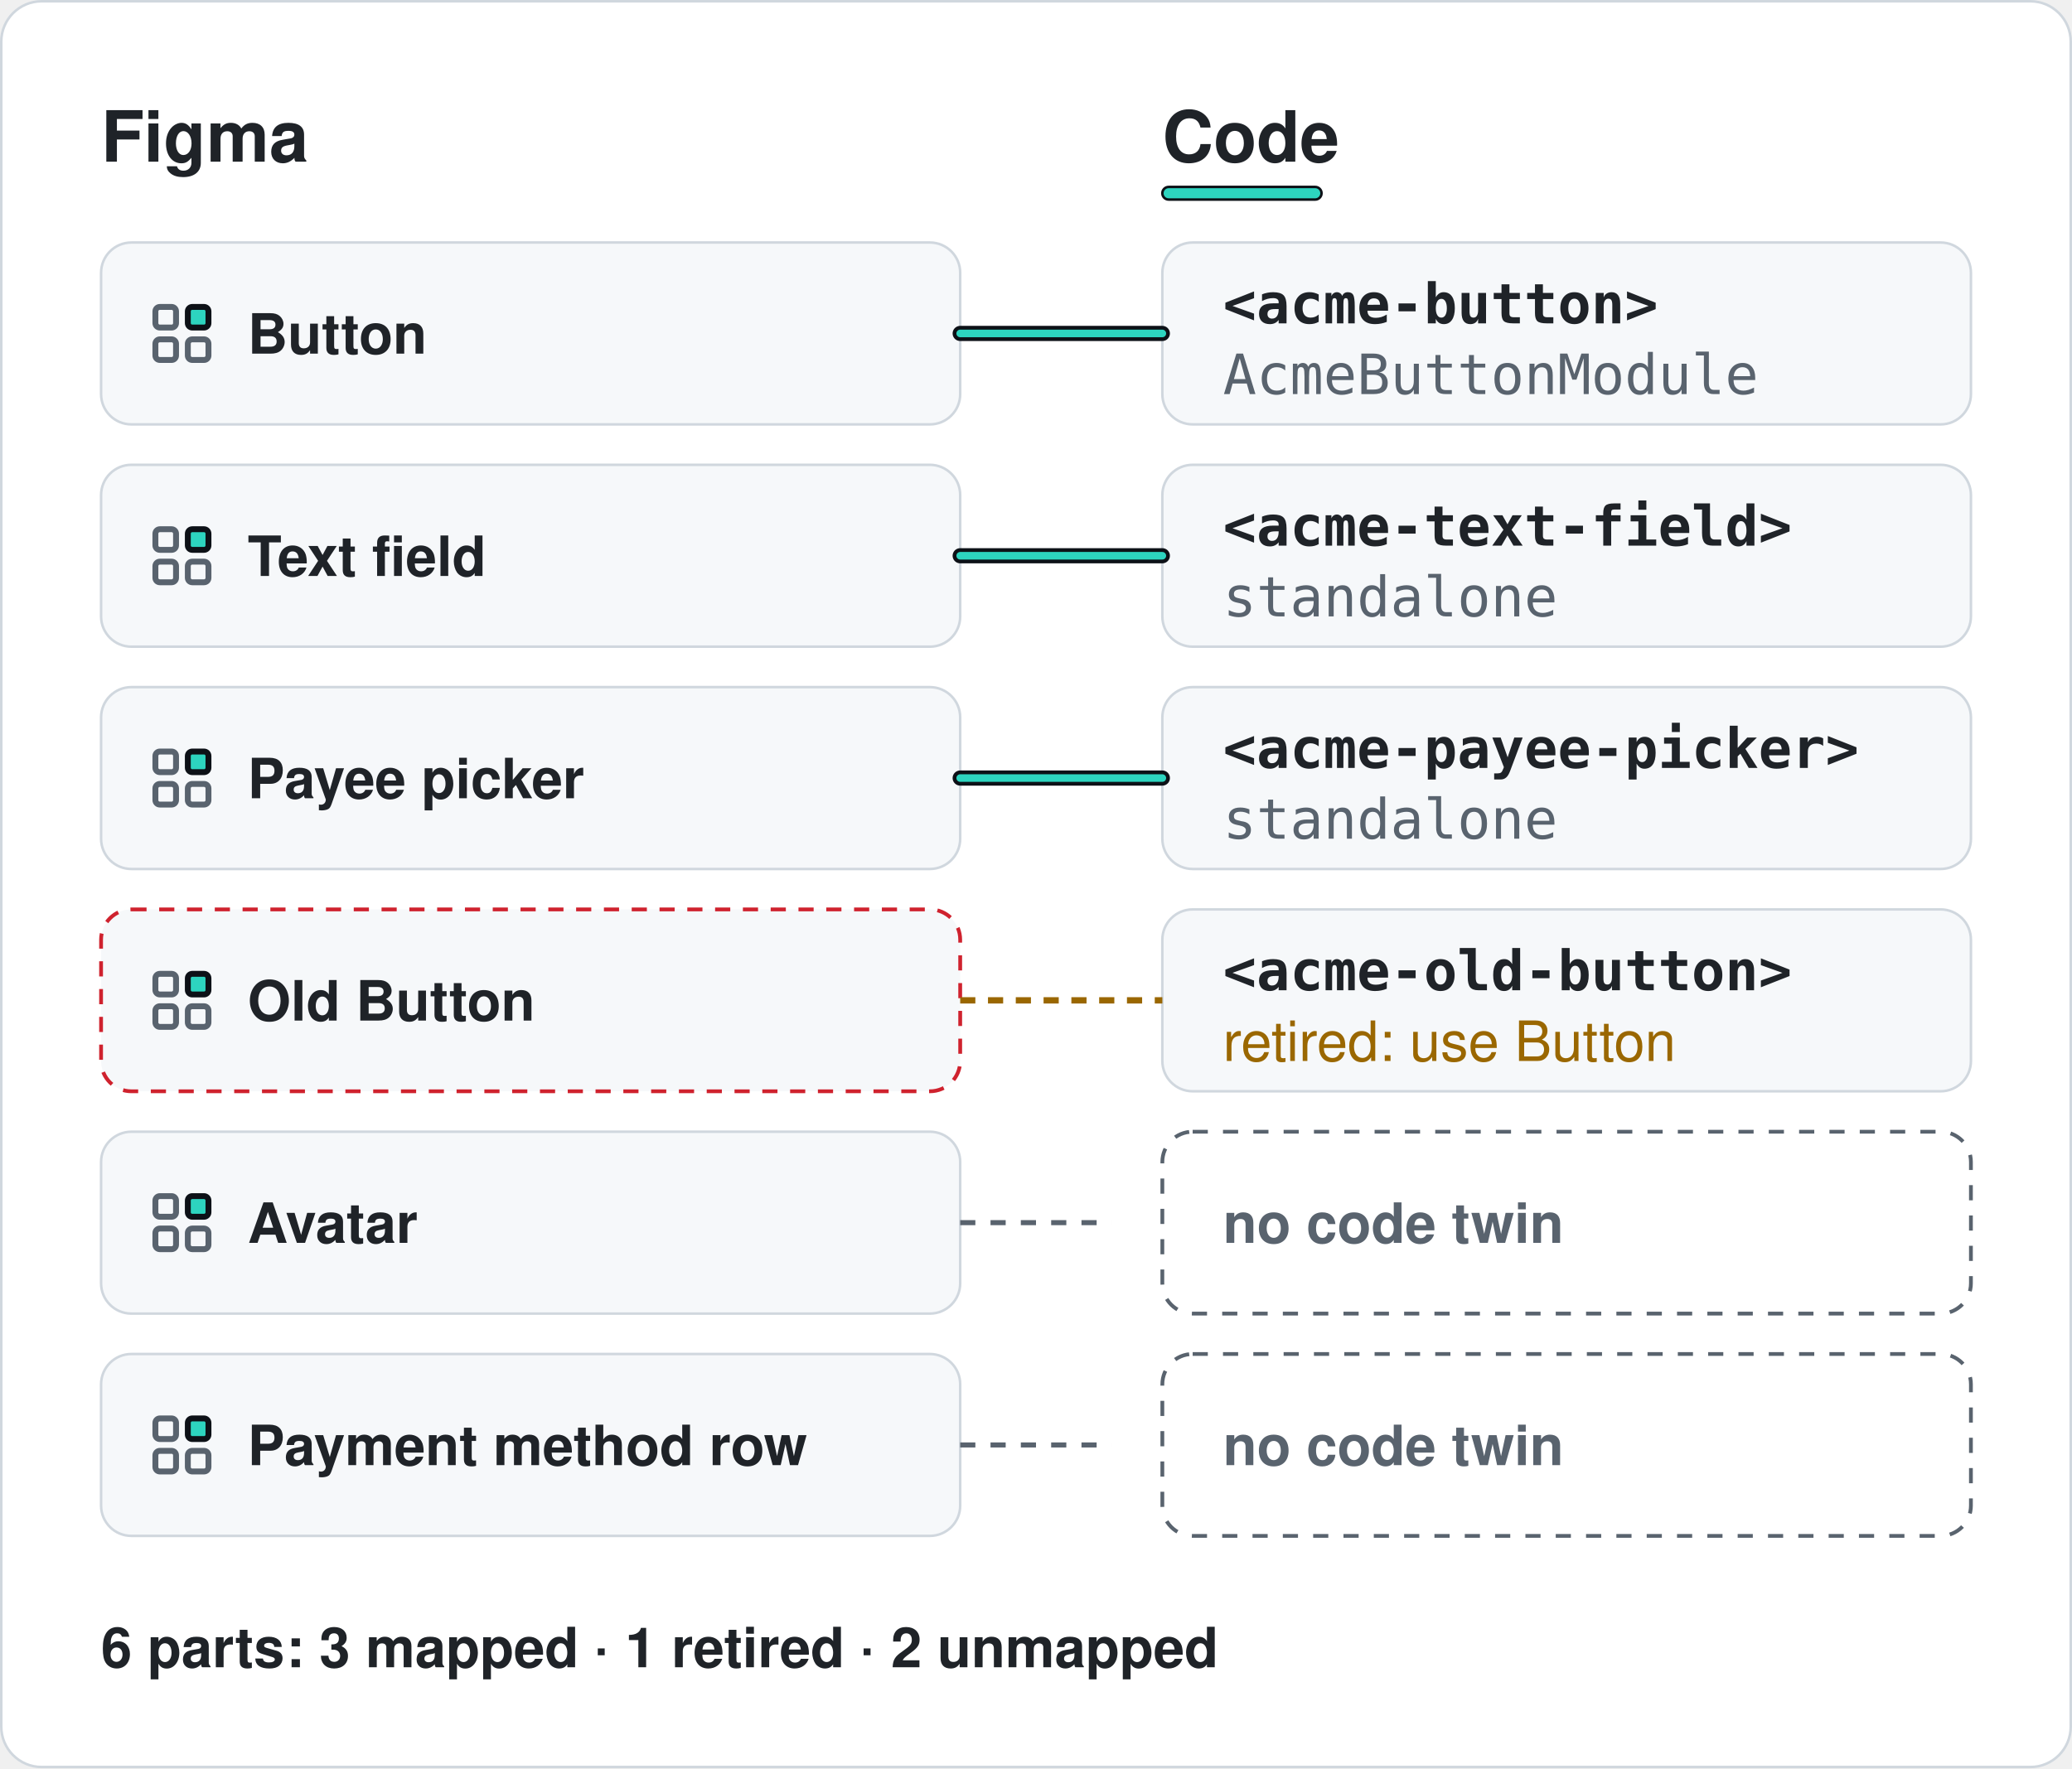
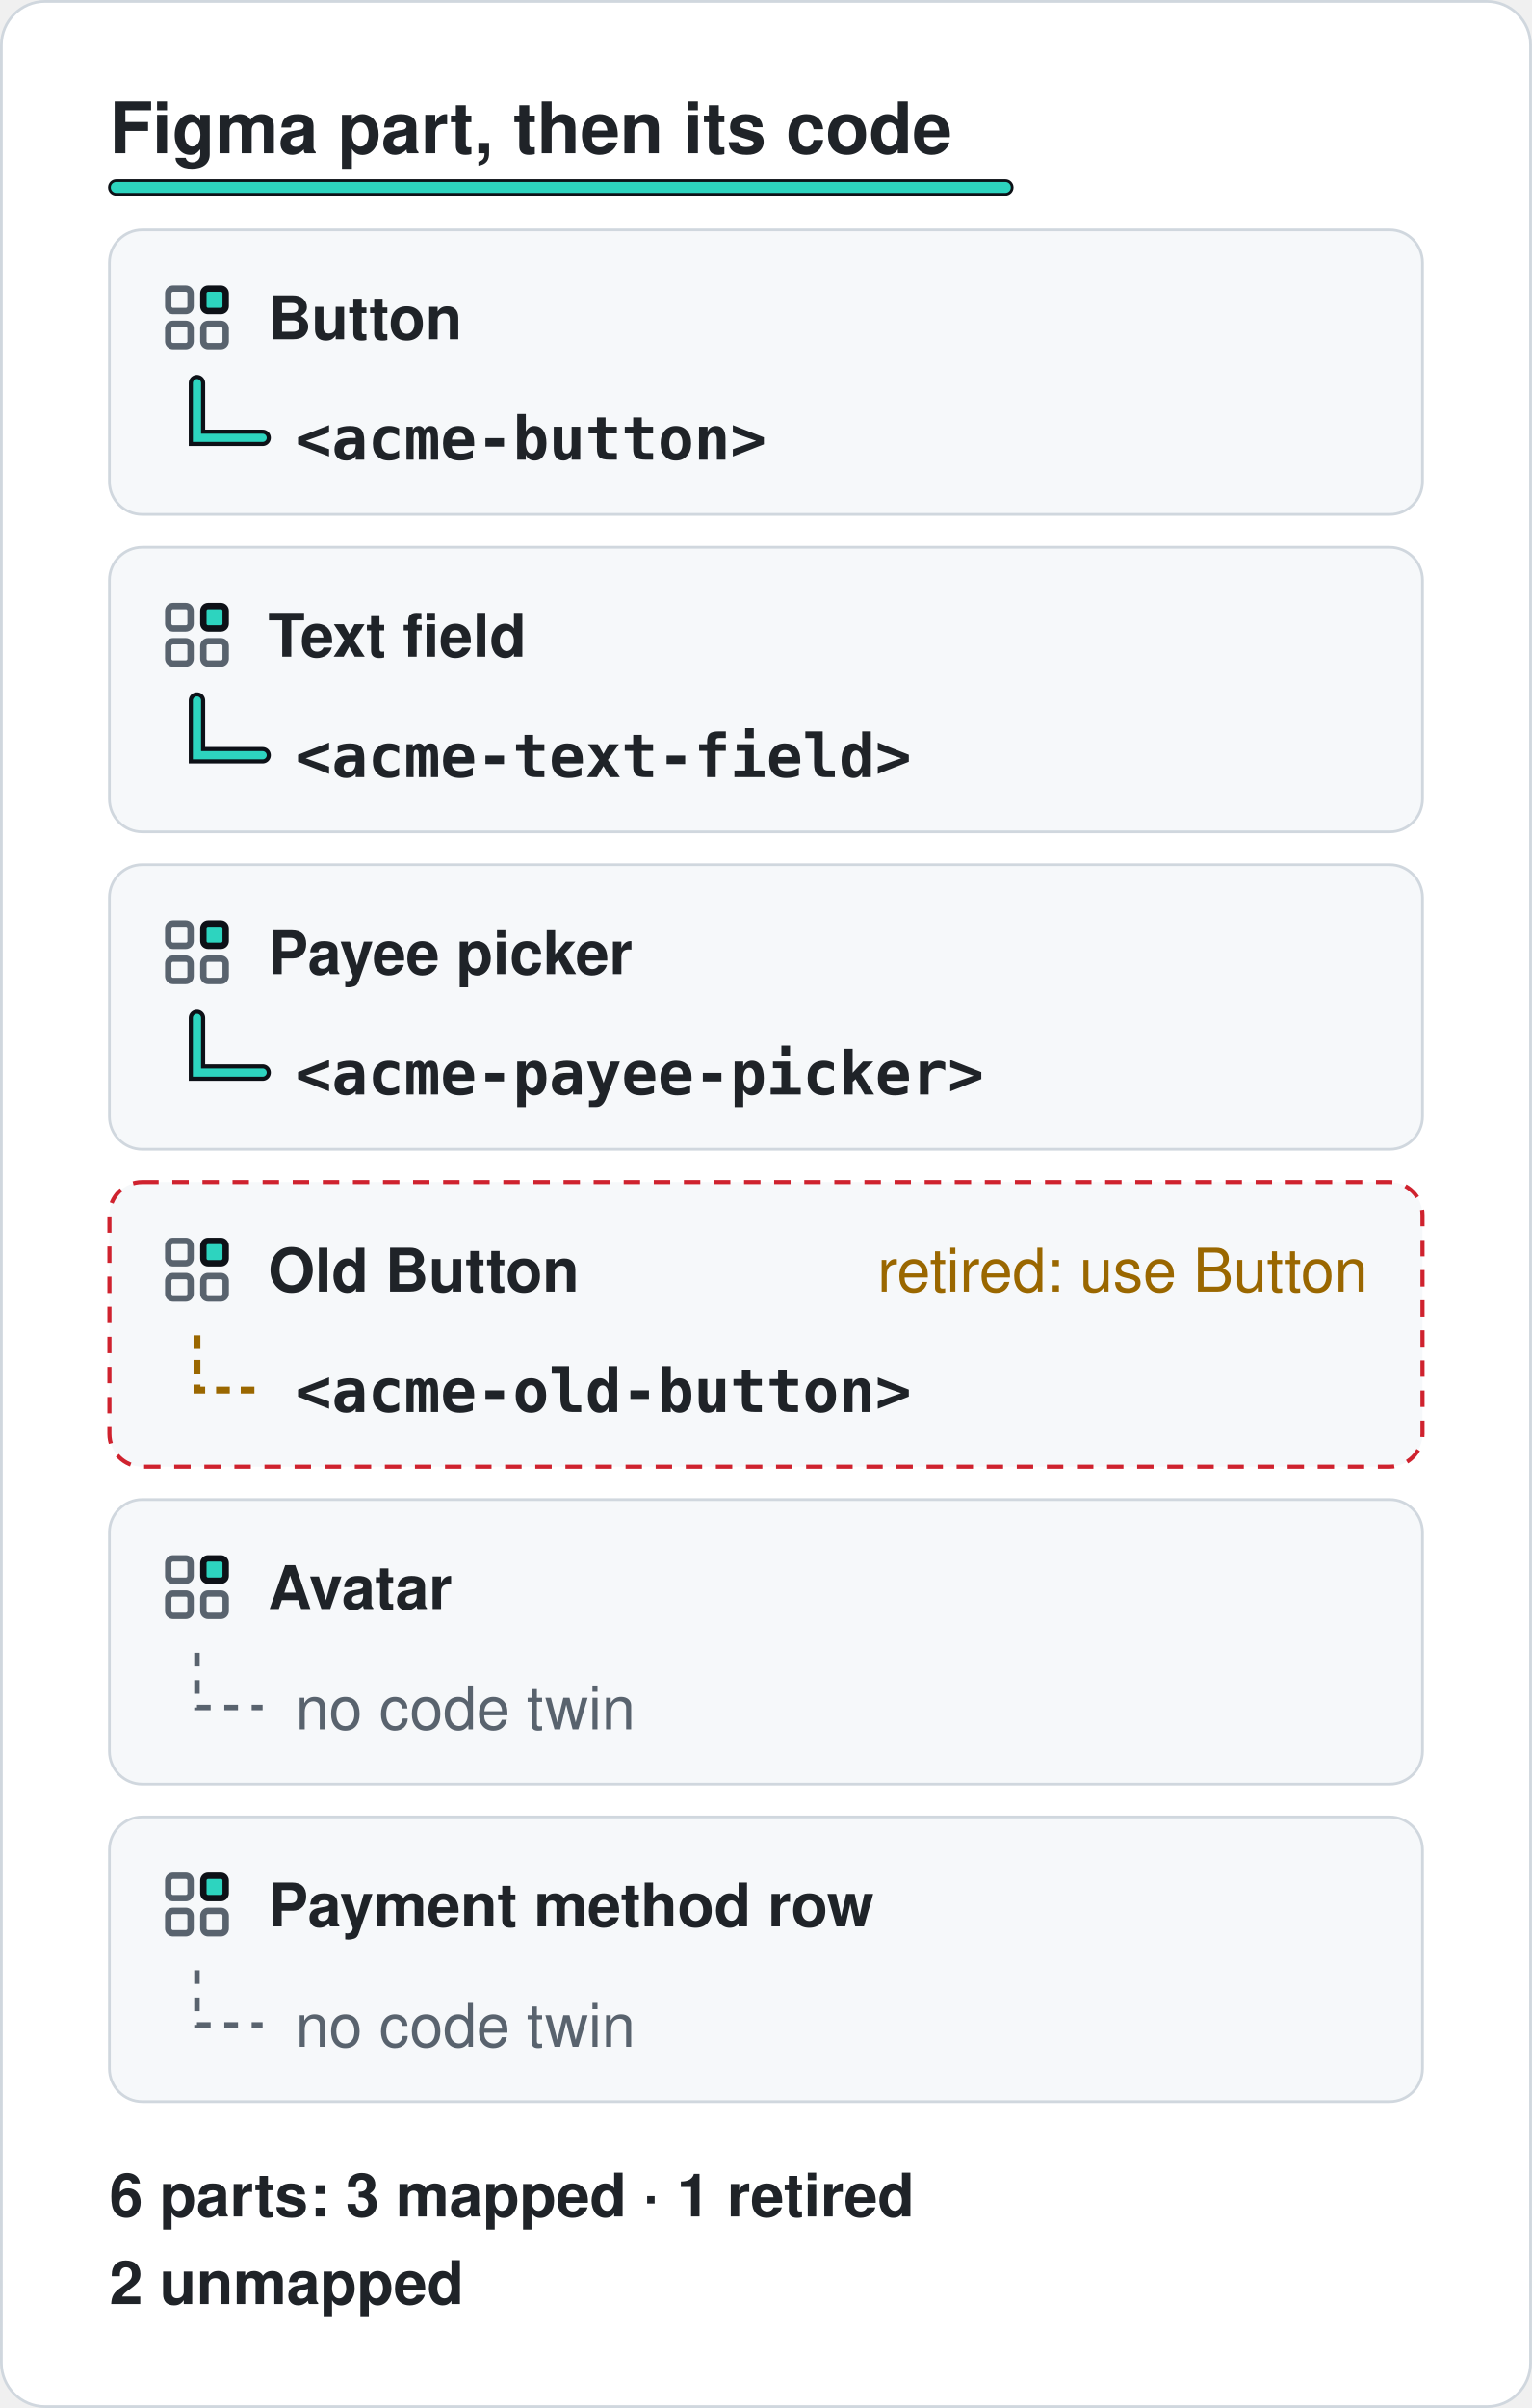
- <svg xmlns="http://www.w3.org/2000/svg" width="820" height="700" viewBox="0 0 820 700" role="img" aria-labelledby="t d">
-   <rect x="0.5" y="0.5" width="819" height="699" rx="16" fill="#FFFFFF" stroke="#D0D7DE" stroke-width="1" />
-   <text x="40" y="64" font-family="-apple-system,'Segoe UI',Helvetica,Arial,sans-serif" font-size="28" font-weight="700" fill="#1F2328" text-anchor="start">Figma</text>
-   <text x="460" y="64" font-family="-apple-system,'Segoe UI',Helvetica,Arial,sans-serif" font-size="28" font-weight="600" fill="#1F2328" text-anchor="start">Code</text>
-   <rect x="460" y="74" width="63" height="5" rx="2.5" fill="#2DD4BF" stroke="#0D1117" stroke-width="1" />
-   <rect x="40" y="96" width="340" height="72" rx="12" fill="#F6F8FA" stroke="#D0D7DE" stroke-width="1" />
-   <g transform="translate(58 118) scale(1.166667)" fill="none" stroke="#59636E" stroke-width="2" stroke-linecap="round" stroke-linejoin="round">
+ <svg xmlns="http://www.w3.org/2000/svg" width="560" height="880" viewBox="0 0 560 880" role="img" aria-labelledby="t d">
+   <rect x="0.5" y="0.5" width="559" height="879" rx="16" fill="#FFFFFF" stroke="#D0D7DE" stroke-width="1" />
+   <text x="40" y="56" font-family="-apple-system,'Segoe UI',Helvetica,Arial,sans-serif" font-size="26" font-weight="600" fill="#1F2328" text-anchor="start">Figma part, then its code</text>
+   <rect x="40" y="66" width="330" height="5" rx="2.5" fill="#2DD4BF" stroke="#0D1117" stroke-width="1" />
+   <rect x="40" y="84" width="480" height="104" rx="12" fill="#F6F8FA" stroke="#D0D7DE" stroke-width="1" />
+   <g transform="translate(58 102) scale(1.166667)" fill="none" stroke="#59636E" stroke-width="2" stroke-linecap="round" stroke-linejoin="round">
    <rect x="3" y="3" width="7" height="7" rx="1.5" />
    <rect x="14" y="3" width="7" height="7" rx="1.5" fill="#2DD4BF" stroke="#0D1117" />
    <rect x="3" y="14" width="7" height="7" rx="1.5" />
    <rect x="14" y="14" width="7" height="7" rx="1.5" />
  </g>
-   <text x="98" y="140" font-family="-apple-system,'Segoe UI',Helvetica,Arial,sans-serif" font-size="22" font-weight="600" fill="#1F2328" text-anchor="start">Button</text>
-   <rect x="460" y="96" width="320" height="72" rx="12" fill="#F6F8FA" stroke="#D0D7DE" stroke-width="1" />
-   <path d="M380 132 H 460" stroke="#0D1117" stroke-width="6" fill="none" stroke-linecap="round" />
-   <path d="M380 132 H 460" stroke="#2DD4BF" stroke-width="3" fill="none" stroke-linecap="round" />
-   <text x="484" y="128" font-family="ui-monospace,SFMono-Regular,Menlo,monospace" font-size="22" font-weight="600" fill="#1F2328" text-anchor="start">&lt;acme-button&gt;</text>
-   <text x="484" y="156" font-family="ui-monospace,SFMono-Regular,Menlo,monospace" font-size="22" font-weight="400" fill="#59636E" text-anchor="start">AcmeButtonModule</text>
-   <rect x="40" y="184" width="340" height="72" rx="12" fill="#F6F8FA" stroke="#D0D7DE" stroke-width="1" />
-   <g transform="translate(58 206) scale(1.166667)" fill="none" stroke="#59636E" stroke-width="2" stroke-linecap="round" stroke-linejoin="round">
+   <text x="98" y="124" font-family="-apple-system,'Segoe UI',Helvetica,Arial,sans-serif" font-size="22" font-weight="600" fill="#1F2328" text-anchor="start">Button</text>
+   <path d="M72 140 V160 H 96" stroke="#0D1117" stroke-width="6" fill="none" stroke-linecap="round" />
+   <path d="M72 140 V160 H 96" stroke="#2DD4BF" stroke-width="3" fill="none" stroke-linecap="round" />
+   <text x="108" y="168" font-family="ui-monospace,SFMono-Regular,Menlo,monospace" font-size="22" font-weight="600" fill="#1F2328" text-anchor="start">&lt;acme-button&gt;</text>
+   <rect x="40" y="200" width="480" height="104" rx="12" fill="#F6F8FA" stroke="#D0D7DE" stroke-width="1" />
+   <g transform="translate(58 218) scale(1.166667)" fill="none" stroke="#59636E" stroke-width="2" stroke-linecap="round" stroke-linejoin="round">
    <rect x="3" y="3" width="7" height="7" rx="1.5" />
    <rect x="14" y="3" width="7" height="7" rx="1.5" fill="#2DD4BF" stroke="#0D1117" />
    <rect x="3" y="14" width="7" height="7" rx="1.5" />
    <rect x="14" y="14" width="7" height="7" rx="1.5" />
  </g>
-   <text x="98" y="228" font-family="-apple-system,'Segoe UI',Helvetica,Arial,sans-serif" font-size="22" font-weight="600" fill="#1F2328" text-anchor="start">Text field</text>
-   <rect x="460" y="184" width="320" height="72" rx="12" fill="#F6F8FA" stroke="#D0D7DE" stroke-width="1" />
-   <path d="M380 220 H 460" stroke="#0D1117" stroke-width="6" fill="none" stroke-linecap="round" />
-   <path d="M380 220 H 460" stroke="#2DD4BF" stroke-width="3" fill="none" stroke-linecap="round" />
-   <text x="484" y="216" font-family="ui-monospace,SFMono-Regular,Menlo,monospace" font-size="22" font-weight="600" fill="#1F2328" text-anchor="start">&lt;acme-text-field&gt;</text>
-   <text x="484" y="244" font-family="ui-monospace,SFMono-Regular,Menlo,monospace" font-size="22" font-weight="400" fill="#59636E" text-anchor="start">standalone</text>
-   <rect x="40" y="272" width="340" height="72" rx="12" fill="#F6F8FA" stroke="#D0D7DE" stroke-width="1" />
-   <g transform="translate(58 294) scale(1.166667)" fill="none" stroke="#59636E" stroke-width="2" stroke-linecap="round" stroke-linejoin="round">
+   <text x="98" y="240" font-family="-apple-system,'Segoe UI',Helvetica,Arial,sans-serif" font-size="22" font-weight="600" fill="#1F2328" text-anchor="start">Text field</text>
+   <path d="M72 256 V276 H 96" stroke="#0D1117" stroke-width="6" fill="none" stroke-linecap="round" />
+   <path d="M72 256 V276 H 96" stroke="#2DD4BF" stroke-width="3" fill="none" stroke-linecap="round" />
+   <text x="108" y="284" font-family="ui-monospace,SFMono-Regular,Menlo,monospace" font-size="22" font-weight="600" fill="#1F2328" text-anchor="start">&lt;acme-text-field&gt;</text>
+   <rect x="40" y="316" width="480" height="104" rx="12" fill="#F6F8FA" stroke="#D0D7DE" stroke-width="1" />
+   <g transform="translate(58 334) scale(1.166667)" fill="none" stroke="#59636E" stroke-width="2" stroke-linecap="round" stroke-linejoin="round">
    <rect x="3" y="3" width="7" height="7" rx="1.5" />
    <rect x="14" y="3" width="7" height="7" rx="1.5" fill="#2DD4BF" stroke="#0D1117" />
    <rect x="3" y="14" width="7" height="7" rx="1.5" />
    <rect x="14" y="14" width="7" height="7" rx="1.5" />
  </g>
-   <text x="98" y="316" font-family="-apple-system,'Segoe UI',Helvetica,Arial,sans-serif" font-size="22" font-weight="600" fill="#1F2328" text-anchor="start">Payee picker</text>
-   <rect x="460" y="272" width="320" height="72" rx="12" fill="#F6F8FA" stroke="#D0D7DE" stroke-width="1" />
-   <path d="M380 308 H 460" stroke="#0D1117" stroke-width="6" fill="none" stroke-linecap="round" />
-   <path d="M380 308 H 460" stroke="#2DD4BF" stroke-width="3" fill="none" stroke-linecap="round" />
-   <text x="484" y="304" font-family="ui-monospace,SFMono-Regular,Menlo,monospace" font-size="22" font-weight="600" fill="#1F2328" text-anchor="start">&lt;acme-payee-picker&gt;</text>
-   <text x="484" y="332" font-family="ui-monospace,SFMono-Regular,Menlo,monospace" font-size="22" font-weight="400" fill="#59636E" text-anchor="start">standalone</text>
-   <rect x="40" y="360" width="340" height="72" rx="12" fill="#F6F8FA" stroke="#CF222E" stroke-width="1.5" stroke-dasharray="6 5" />
-   <g transform="translate(58 382) scale(1.166667)" fill="none" stroke="#59636E" stroke-width="2" stroke-linecap="round" stroke-linejoin="round">
+   <text x="98" y="356" font-family="-apple-system,'Segoe UI',Helvetica,Arial,sans-serif" font-size="22" font-weight="600" fill="#1F2328" text-anchor="start">Payee picker</text>
+   <path d="M72 372 V392 H 96" stroke="#0D1117" stroke-width="6" fill="none" stroke-linecap="round" />
+   <path d="M72 372 V392 H 96" stroke="#2DD4BF" stroke-width="3" fill="none" stroke-linecap="round" />
+   <text x="108" y="400" font-family="ui-monospace,SFMono-Regular,Menlo,monospace" font-size="22" font-weight="600" fill="#1F2328" text-anchor="start">&lt;acme-payee-picker&gt;</text>
+   <rect x="40" y="432" width="480" height="104" rx="12" fill="#F6F8FA" stroke="#CF222E" stroke-width="1.5" stroke-dasharray="6 5" />
+   <g transform="translate(58 450) scale(1.166667)" fill="none" stroke="#59636E" stroke-width="2" stroke-linecap="round" stroke-linejoin="round">
    <rect x="3" y="3" width="7" height="7" rx="1.5" />
    <rect x="14" y="3" width="7" height="7" rx="1.5" fill="#2DD4BF" stroke="#0D1117" />
    <rect x="3" y="14" width="7" height="7" rx="1.5" />
    <rect x="14" y="14" width="7" height="7" rx="1.5" />
  </g>
-   <text x="98" y="404" font-family="-apple-system,'Segoe UI',Helvetica,Arial,sans-serif" font-size="22" font-weight="600" fill="#1F2328" text-anchor="start">Old Button</text>
-   <rect x="460" y="360" width="320" height="72" rx="12" fill="#F6F8FA" stroke="#D0D7DE" stroke-width="1" />
-   <path d="M380 396 H 460" stroke="#9A6700" stroke-width="2.5" stroke-dasharray="6 5" fill="none" />
-   <text x="484" y="392" font-family="ui-monospace,SFMono-Regular,Menlo,monospace" font-size="22" font-weight="600" fill="#1F2328" text-anchor="start">&lt;acme-old-button&gt;</text>
-   <text x="484" y="420" font-family="-apple-system,'Segoe UI',Helvetica,Arial,sans-serif" font-size="22" font-weight="400" fill="#9A6700" text-anchor="start">retired: use Button</text>
-   <rect x="40" y="448" width="340" height="72" rx="12" fill="#F6F8FA" stroke="#D0D7DE" stroke-width="1" />
-   <g transform="translate(58 470) scale(1.166667)" fill="none" stroke="#59636E" stroke-width="2" stroke-linecap="round" stroke-linejoin="round">
+   <text x="98" y="472" font-family="-apple-system,'Segoe UI',Helvetica,Arial,sans-serif" font-size="22" font-weight="600" fill="#1F2328" text-anchor="start">Old Button</text>
+   <path d="M72 488 V508 H 96" stroke="#9A6700" stroke-width="2.5" stroke-dasharray="5 4" fill="none" />
+   <text x="108" y="516" font-family="ui-monospace,SFMono-Regular,Menlo,monospace" font-size="22" font-weight="600" fill="#1F2328" text-anchor="start">&lt;acme-old-button&gt;</text>
+   <text x="500" y="472" font-family="-apple-system,'Segoe UI',Helvetica,Arial,sans-serif" font-size="22" font-weight="400" fill="#9A6700" text-anchor="end">retired: use Button</text>
+   <rect x="40" y="548" width="480" height="104" rx="12" fill="#F6F8FA" stroke="#D0D7DE" stroke-width="1" />
+   <g transform="translate(58 566) scale(1.166667)" fill="none" stroke="#59636E" stroke-width="2" stroke-linecap="round" stroke-linejoin="round">
    <rect x="3" y="3" width="7" height="7" rx="1.5" />
    <rect x="14" y="3" width="7" height="7" rx="1.5" fill="#2DD4BF" stroke="#0D1117" />
    <rect x="3" y="14" width="7" height="7" rx="1.5" />
    <rect x="14" y="14" width="7" height="7" rx="1.5" />
  </g>
-   <text x="98" y="492" font-family="-apple-system,'Segoe UI',Helvetica,Arial,sans-serif" font-size="22" font-weight="600" fill="#1F2328" text-anchor="start">Avatar</text>
-   <path d="M380 484 H 440" stroke="#59636E" stroke-width="2" stroke-dasharray="6 6" fill="none" />
-   <rect x="460" y="448" width="320" height="72" rx="12" fill="#FFFFFF" stroke="#59636E" stroke-width="1.5" stroke-dasharray="6 6" />
-   <text x="484" y="492" font-family="-apple-system,'Segoe UI',Helvetica,Arial,sans-serif" font-size="22" font-weight="600" fill="#59636E" text-anchor="start">no code twin</text>
-   <rect x="40" y="536" width="340" height="72" rx="12" fill="#F6F8FA" stroke="#D0D7DE" stroke-width="1" />
-   <g transform="translate(58 558) scale(1.166667)" fill="none" stroke="#59636E" stroke-width="2" stroke-linecap="round" stroke-linejoin="round">
+   <text x="98" y="588" font-family="-apple-system,'Segoe UI',Helvetica,Arial,sans-serif" font-size="22" font-weight="600" fill="#1F2328" text-anchor="start">Avatar</text>
+   <path d="M72 604 V624 H 96" stroke="#59636E" stroke-width="2" stroke-dasharray="5 5" fill="none" />
+   <text x="108" y="632" font-family="-apple-system,'Segoe UI',Helvetica,Arial,sans-serif" font-size="22" font-weight="400" fill="#59636E" text-anchor="start">no code twin</text>
+   <rect x="40" y="664" width="480" height="104" rx="12" fill="#F6F8FA" stroke="#D0D7DE" stroke-width="1" />
+   <g transform="translate(58 682) scale(1.166667)" fill="none" stroke="#59636E" stroke-width="2" stroke-linecap="round" stroke-linejoin="round">
    <rect x="3" y="3" width="7" height="7" rx="1.5" />
    <rect x="14" y="3" width="7" height="7" rx="1.5" fill="#2DD4BF" stroke="#0D1117" />
    <rect x="3" y="14" width="7" height="7" rx="1.5" />
    <rect x="14" y="14" width="7" height="7" rx="1.5" />
  </g>
-   <text x="98" y="580" font-family="-apple-system,'Segoe UI',Helvetica,Arial,sans-serif" font-size="22" font-weight="600" fill="#1F2328" text-anchor="start">Payment method row</text>
-   <path d="M380 572 H 440" stroke="#59636E" stroke-width="2" stroke-dasharray="6 6" fill="none" />
-   <rect x="460" y="536" width="320" height="72" rx="12" fill="#FFFFFF" stroke="#59636E" stroke-width="1.5" stroke-dasharray="6 6" />
-   <text x="484" y="580" font-family="-apple-system,'Segoe UI',Helvetica,Arial,sans-serif" font-size="22" font-weight="600" fill="#59636E" text-anchor="start">no code twin</text>
-   <text x="40" y="660" font-family="-apple-system,'Segoe UI',Helvetica,Arial,sans-serif" font-size="22" font-weight="600" fill="#1F2328" text-anchor="start">6 parts: 3 mapped · 1 retired · 2 unmapped</text>
+   <text x="98" y="704" font-family="-apple-system,'Segoe UI',Helvetica,Arial,sans-serif" font-size="22" font-weight="600" fill="#1F2328" text-anchor="start">Payment method row</text>
+   <path d="M72 720 V740 H 96" stroke="#59636E" stroke-width="2" stroke-dasharray="5 5" fill="none" />
+   <text x="108" y="748" font-family="-apple-system,'Segoe UI',Helvetica,Arial,sans-serif" font-size="22" font-weight="400" fill="#59636E" text-anchor="start">no code twin</text>
+   <text x="40" y="810" font-family="-apple-system,'Segoe UI',Helvetica,Arial,sans-serif" font-size="22" font-weight="600" fill="#1F2328" text-anchor="start">6 parts: 3 mapped · 1 retired</text>
+   <text x="40" y="842" font-family="-apple-system,'Segoe UI',Helvetica,Arial,sans-serif" font-size="22" font-weight="600" fill="#1F2328" text-anchor="start">2 unmapped</text>
</svg>
